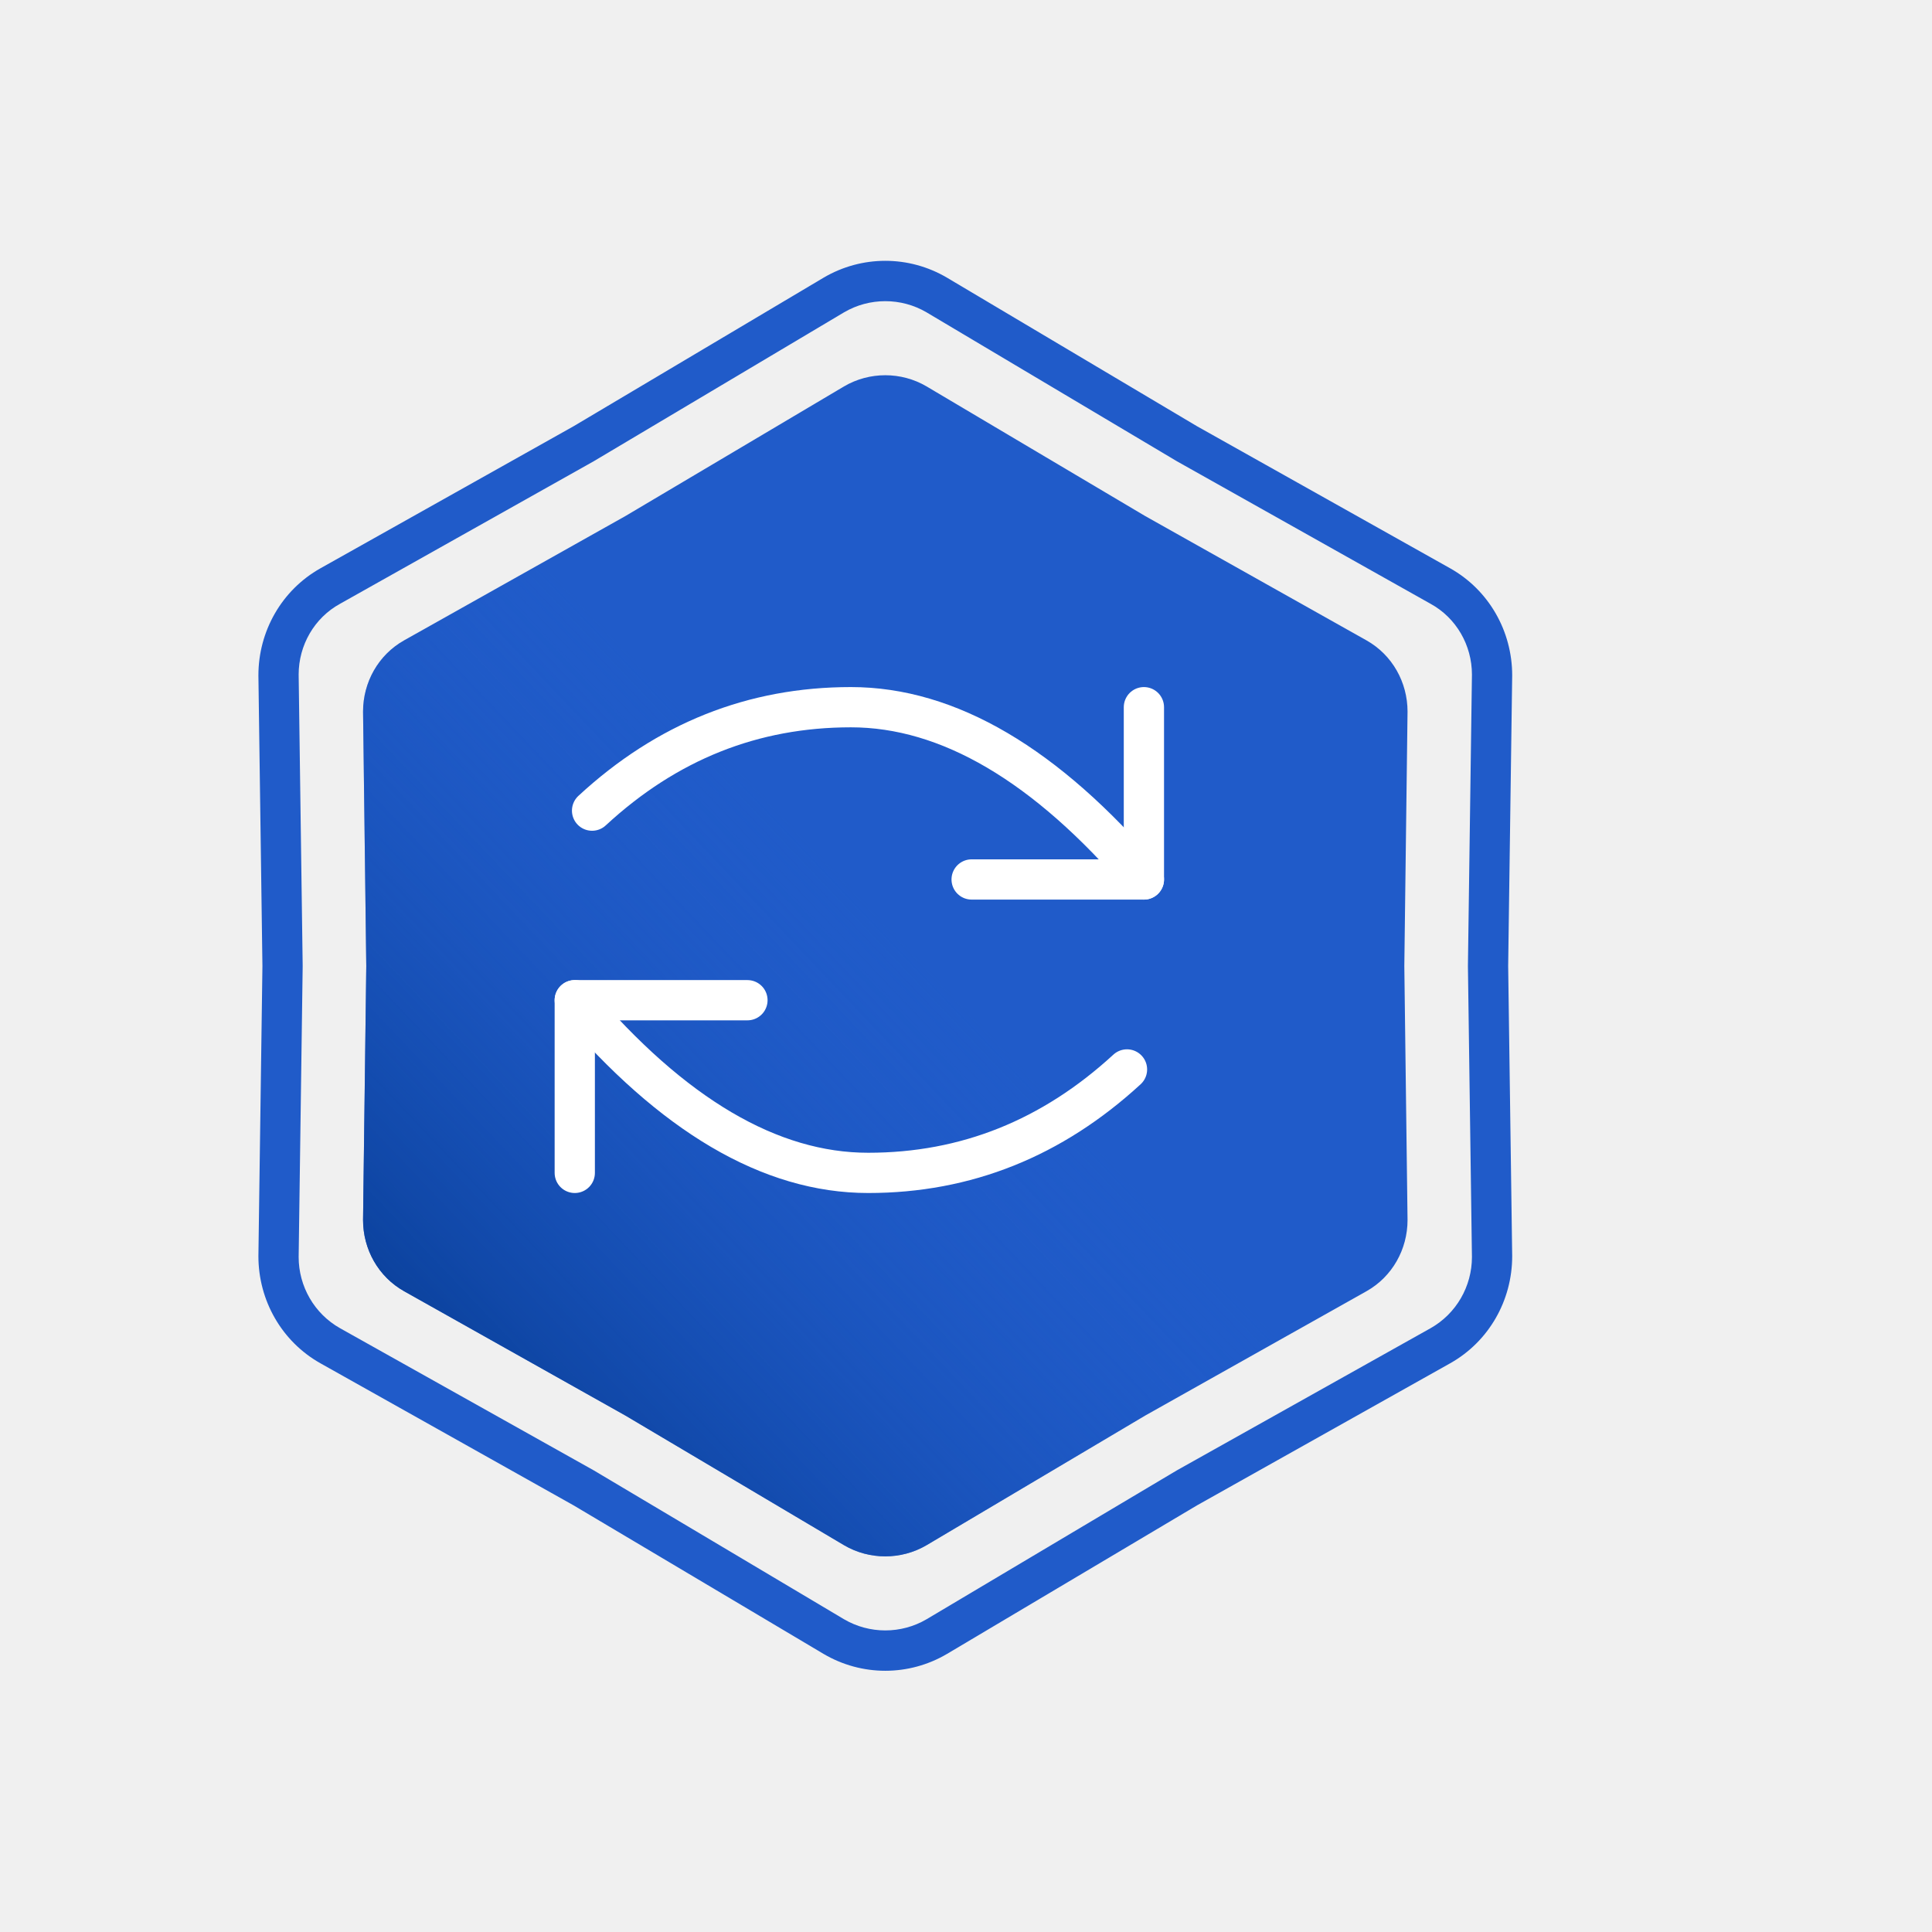
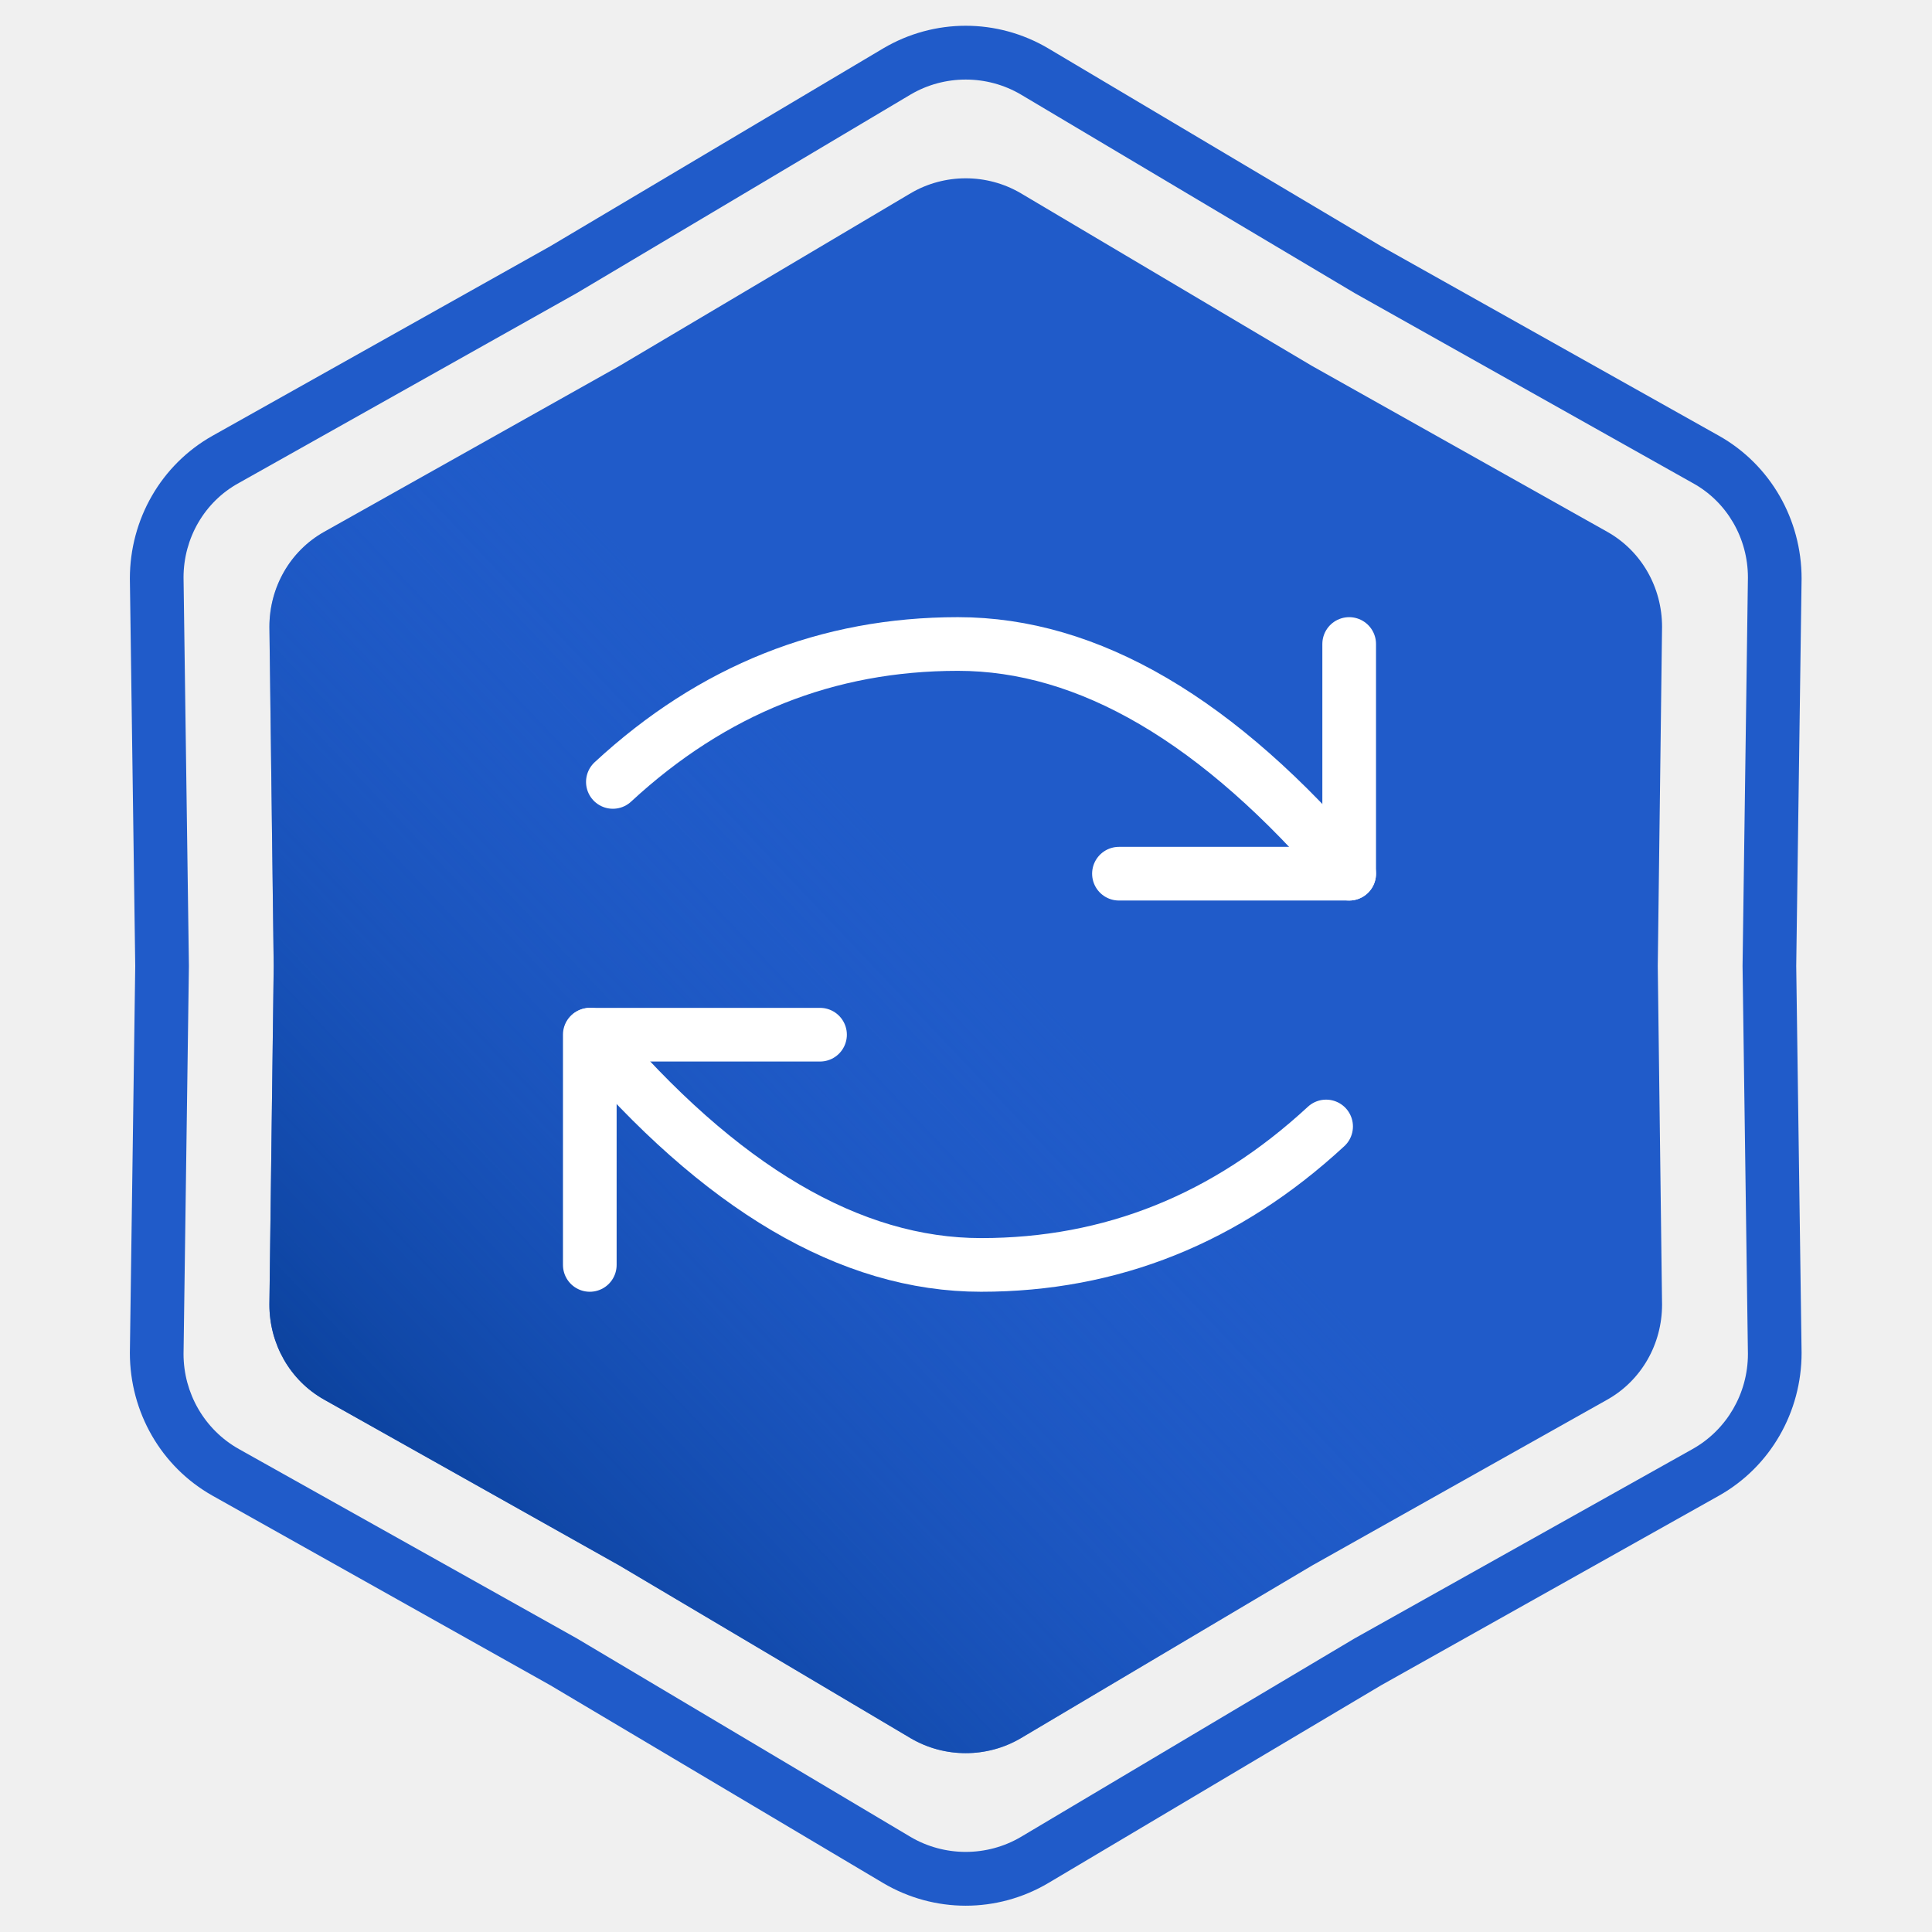
- <svg xmlns="http://www.w3.org/2000/svg" width="48" height="48" viewBox="0 0 48 48" fill="none">
+ <svg xmlns="http://www.w3.org/2000/svg" width="36" height="36" viewBox="0 0 36 36" fill="none">
  <defs>
-     <clipPath id="clip35_1007">
-       <rect id="Mobile/ ic_equalizer" rx="-0.5" width="23" height="23" transform="translate(12.5 12.5)" fill="white" fill-opacity="0" />
-     </clipPath>
-     <clipPath id="clip36_947">
-       <rect id="swap_icon_246206 1" rx="-0.5" width="17" height="17" transform="translate(13.5 15.5)" fill="white" fill-opacity="0" />
-     </clipPath>
-     <linearGradient x1="30.922" y1="15.724" x2="10.491" y2="35.121" id="paint_linear_43_1166_0" gradientUnits="userSpaceOnUse">
+     <linearGradient x1="26.922" y1="9.724" x2="6.491" y2="29.121" id="paint_linear_43_1166_0" gradientUnits="userSpaceOnUse">
      <stop offset="0.405" stop-color="#205BC9" stop-opacity="0" />
      <stop offset="1" stop-color="#073D95" />
    </linearGradient>
  </defs>
-   <path id="Star 2" d="M14.25 10.59L7.96 14.12C7 14.66 6.42 15.68 6.42 16.78L6.52 24L6.42 31.21C6.42 32.31 7 33.33 7.96 33.87L14.25 37.4L20.46 41.09C21.41 41.65 22.58 41.65 23.53 41.09L29.74 37.4L36.03 33.87C36.99 33.33 37.57 32.31 37.57 31.21L37.47 24L37.57 16.78C37.57 15.68 36.99 14.66 36.03 14.12L29.74 10.59L23.53 6.9C22.58 6.34 21.41 6.34 20.46 6.9L14.25 10.59ZM14.75 11.46L8.45 15C7.81 15.35 7.42 16.03 7.42 16.76L7.52 24L7.42 31.23C7.42 31.96 7.81 32.64 8.45 33L14.75 36.53L20.97 40.23C21.6 40.6 22.39 40.6 23.02 40.23L29.24 36.53L35.54 33C36.18 32.64 36.57 31.96 36.57 31.23L36.47 24L36.57 16.76C36.57 16.03 36.18 15.35 35.54 15L29.24 11.46L23.02 7.76C22.39 7.39 21.6 7.39 20.97 7.76L14.75 11.46Z" fill="#205BC9" fill-opacity="1" fill-rule="evenodd" />
-   <path id="Star 1" d="M20.97 9.6L15.54 12.82L10.04 15.91C9.4 16.27 9.02 16.95 9.02 17.68L9.1 24L9.02 30.31C9.02 31.04 9.4 31.72 10.04 32.08L15.54 35.17L20.97 38.39C21.6 38.76 22.39 38.76 23.02 38.39L28.45 35.17L33.95 32.08C34.59 31.72 34.97 31.04 34.97 30.31L34.89 24L34.97 17.68C34.97 16.95 34.59 16.27 33.95 15.91L28.45 12.82L23.02 9.6C22.39 9.23 21.6 9.23 20.97 9.6Z" fill="#205BC9" fill-opacity="1" fill-rule="evenodd" />
-   <path id="Star 1" d="M20.97 9.6L15.54 12.82L10.04 15.91C9.4 16.27 9.02 16.95 9.02 17.68L9.1 24L9.02 30.31C9.02 31.04 9.4 31.72 10.04 32.08L15.54 35.17L20.97 38.39C21.6 38.76 22.39 38.76 23.02 38.39L28.45 35.17L33.95 32.08C34.59 31.72 34.97 31.04 34.97 30.31L34.89 24L34.97 17.68C34.97 16.95 34.59 16.27 33.95 15.91L28.45 12.82L23.02 9.6C22.39 9.23 21.6 9.23 20.97 9.6Z" fill="url(#paint_linear_43_1166_0)" fill-opacity="1" fill-rule="evenodd" />
-   <g clip-path="url(#clip35_1007)" />
-   <g clip-path="url(#clip36_947)">
-     <path id="Vector" d="M24.14 21.85L28.42 21.85L28.42 17.57" stroke="#FFFFFF" stroke-opacity="1" stroke-width="1" stroke-linejoin="round" stroke-linecap="round" />
-     <path id="Vector" d="M28.42 21.85C25.99 19 23.56 17.57 21.14 17.57C18.71 17.57 16.57 18.42 14.71 20.14" stroke="#FFFFFF" stroke-opacity="1" stroke-width="1" stroke-linejoin="round" stroke-linecap="round" />
-     <path id="Vector" d="M18.57 24.85L14.28 24.85L14.28 29.14" stroke="#FFFFFF" stroke-opacity="1" stroke-width="1" stroke-linejoin="round" stroke-linecap="round" />
-     <path id="Vector" d="M14.28 24.85C16.71 27.71 19.14 29.14 21.57 29.14C24 29.14 26.14 28.28 28 26.57" stroke="#FFFFFF" stroke-opacity="1" stroke-width="1" stroke-linejoin="round" stroke-linecap="round" />
-   </g>
+   <rect id="фрейм 1" width="36" height="36" fill="#FFFFFF" fill-opacity="0" />
+   <path id="Star 2" d="M10.25 4.59L3.96 8.12C3 8.66 2.42 9.68 2.42 10.78L2.52 18L2.42 25.21C2.42 26.31 3 27.33 3.96 27.87L10.25 31.4L16.46 35.09C17.41 35.65 18.58 35.65 19.53 35.09L25.74 31.4L32.03 27.87C32.99 27.33 33.57 26.31 33.57 25.21L33.47 18L33.57 10.78C33.57 9.68 32.99 8.66 32.03 8.12L25.74 4.59L19.53 0.9C18.58 0.34 17.41 0.34 16.46 0.9L10.25 4.59ZM10.75 5.46L4.45 9C3.81 9.35 3.42 10.03 3.42 10.76L3.52 18L3.42 25.23C3.42 25.96 3.81 26.64 4.45 27L10.75 30.53L16.97 34.23C17.6 34.6 18.39 34.6 19.02 34.23L25.24 30.53L31.54 27C32.18 26.64 32.57 25.96 32.57 25.23L32.47 18L32.57 10.76C32.57 10.03 32.18 9.35 31.54 9L25.24 5.46L19.02 1.76C18.39 1.39 17.6 1.39 16.97 1.76L10.75 5.46Z" fill="#205BC9" fill-opacity="1" fill-rule="evenodd" />
+   <path id="Star 1" d="M16.97 3.6L11.54 6.82L6.04 9.91C5.4 10.27 5.02 10.95 5.02 11.68L5.1 18L5.02 24.31C5.02 25.04 5.4 25.72 6.04 26.08L11.54 29.17L16.97 32.39C17.6 32.76 18.39 32.76 19.02 32.39L24.45 29.17L29.95 26.08C30.59 25.72 30.97 25.04 30.97 24.31L30.89 18L30.97 11.68C30.97 10.95 30.59 10.27 29.95 9.91L24.45 6.82L19.02 3.6C18.39 3.23 17.6 3.23 16.97 3.6Z" fill="#205BC9" fill-opacity="1" fill-rule="evenodd" />
+   <path id="Star 1" d="M16.97 3.6L11.54 6.82L6.04 9.91C5.4 10.27 5.02 10.95 5.02 11.68L5.1 18L5.02 24.31C5.02 25.04 5.4 25.72 6.04 26.08L11.54 29.17L16.97 32.39C17.6 32.76 18.39 32.76 19.02 32.39L24.45 29.17L29.95 26.08C30.59 25.72 30.97 25.04 30.97 24.31L30.89 18L30.97 11.68C30.97 10.95 30.59 10.27 29.95 9.91L24.45 6.82L19.02 3.6C18.39 3.23 17.6 3.23 16.97 3.6Z" fill="url(#paint_linear_43_1166_0)" fill-opacity="1" fill-rule="evenodd" />
+   <path id="Vector" d="M20.85 16.28L25.14 16.28L25.14 12" stroke="#FFFFFF" stroke-opacity="1" stroke-width="1" stroke-linejoin="round" stroke-linecap="round" />
+   <path id="Vector" d="M25.14 16.28C22.71 13.42 20.28 12 17.85 12C15.42 12 13.28 12.85 11.42 14.57" stroke="#FFFFFF" stroke-opacity="1" stroke-width="1" stroke-linejoin="round" stroke-linecap="round" />
+   <path id="Vector" d="M15.28 19.28L10.99 19.28L10.99 23.57" stroke="#FFFFFF" stroke-opacity="1" stroke-width="1" stroke-linejoin="round" stroke-linecap="round" />
+   <path id="Vector" d="M11 19.28C13.42 22.14 15.85 23.57 18.28 23.57C20.71 23.57 22.85 22.71 24.71 20.99" stroke="#FFFFFF" stroke-opacity="1" stroke-width="1" stroke-linejoin="round" stroke-linecap="round" />
</svg>
